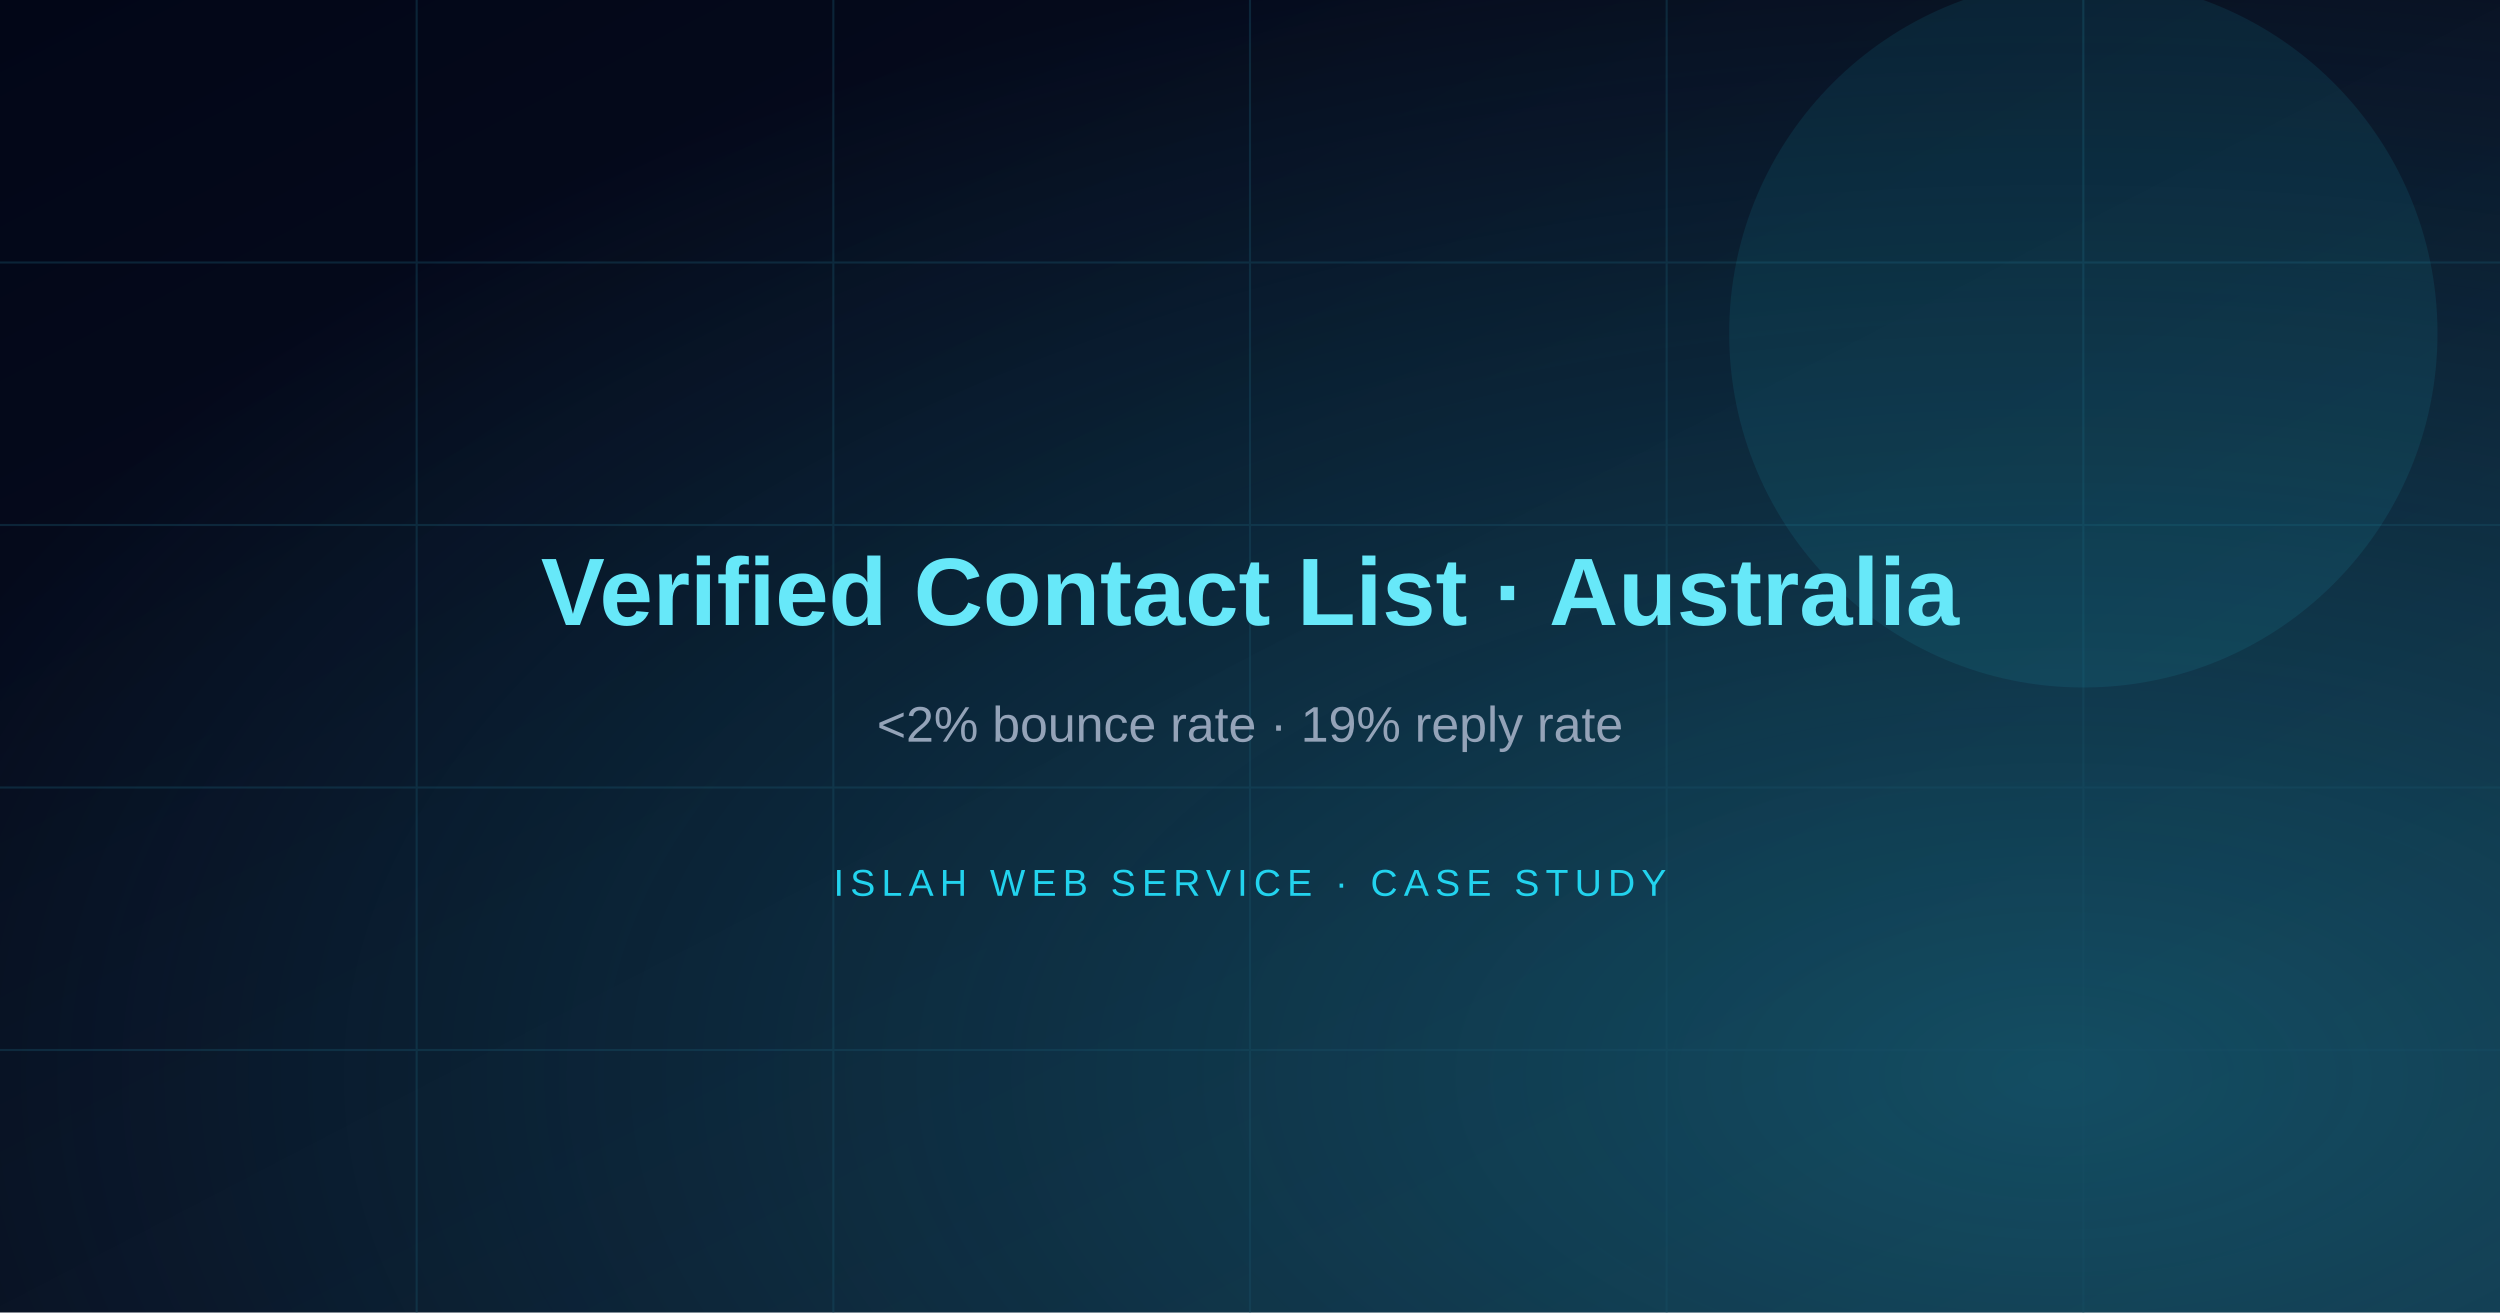
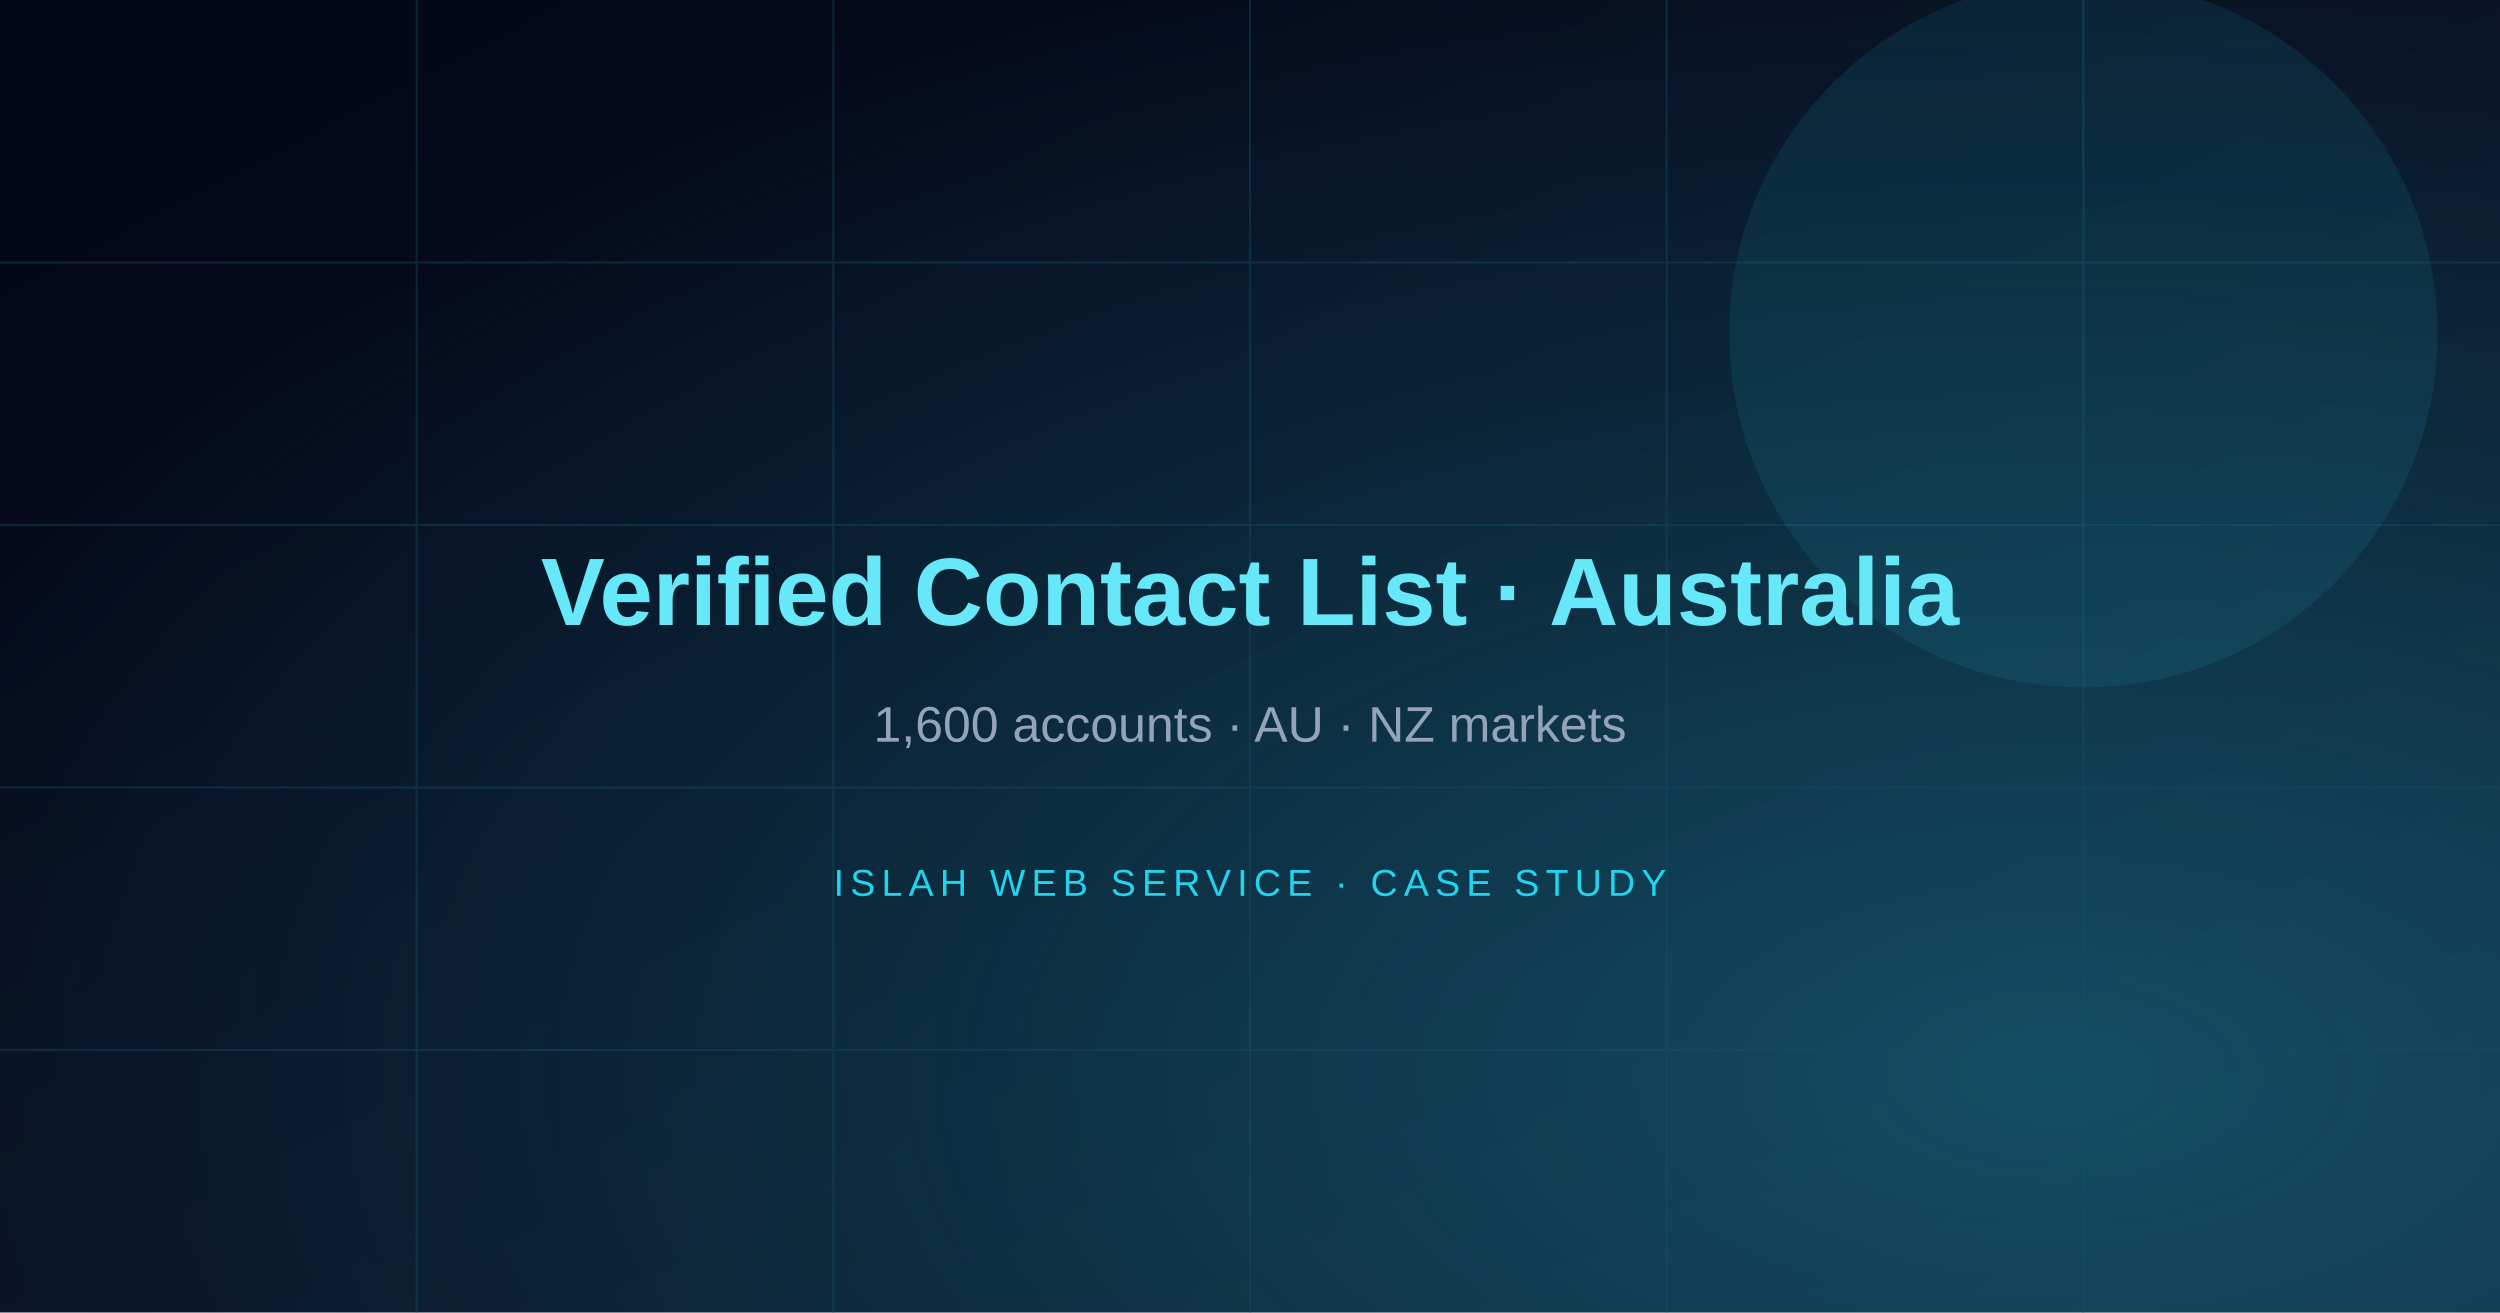
<svg xmlns="http://www.w3.org/2000/svg" width="1200" height="630" viewBox="0 0 1200 630" role="img" aria-label="Verified Contact List Australia case study">
  <defs>
    <linearGradient id="bg" x1="0" y1="0" x2="1" y2="1">
      <stop offset="0" stop-color="#020617" />
      <stop offset="1" stop-color="#0f172a" />
    </linearGradient>
    <radialGradient id="glow" cx="0.82" cy="0.82" r="0.9">
      <stop offset="0" stop-color="rgba(34,211,238,0.3)" />
      <stop offset="1" stop-color="rgba(34,211,238,0)" />
    </radialGradient>
  </defs>
  <rect width="1200" height="630" fill="url(#bg)" />
  <rect width="1200" height="630" fill="url(#glow)" />
  <g stroke="#164e63" stroke-width="1" opacity="0.4">
    <line x1="0" y1="126" x2="1200" y2="126" />
    <line x1="0" y1="252" x2="1200" y2="252" />
    <line x1="0" y1="378" x2="1200" y2="378" />
    <line x1="0" y1="504" x2="1200" y2="504" />
    <line x1="200" y1="0" x2="200" y2="630" />
    <line x1="400" y1="0" x2="400" y2="630" />
    <line x1="600" y1="0" x2="600" y2="630" />
    <line x1="800" y1="0" x2="800" y2="630" />
    <line x1="1000" y1="0" x2="1000" y2="630" />
  </g>
  <circle cx="1000" cy="160" r="170" fill="rgba(34,211,238,0.09)" />
  <text x="600" y="300" font-family="Arial, Helvetica, sans-serif" font-size="46" font-weight="bold" fill="#67e8f9" text-anchor="middle">Verified Contact List · Australia</text>
-   <text x="600" y="356" font-family="Arial, Helvetica, sans-serif" font-size="24" fill="#94a3b8" text-anchor="middle">&lt;2% bounce rate · 19% reply rate</text>
+   <text x="600" y="356" font-family="Arial, Helvetica, sans-serif" font-size="24" fill="#94a3b8" text-anchor="middle">1,600 accounts · AU · NZ markets</text>
  <text x="600" y="430" font-family="Arial, Helvetica, sans-serif" font-size="18" letter-spacing="3" fill="#22d3ee" text-anchor="middle">ISLAH WEB SERVICE · CASE STUDY</text>
</svg>
